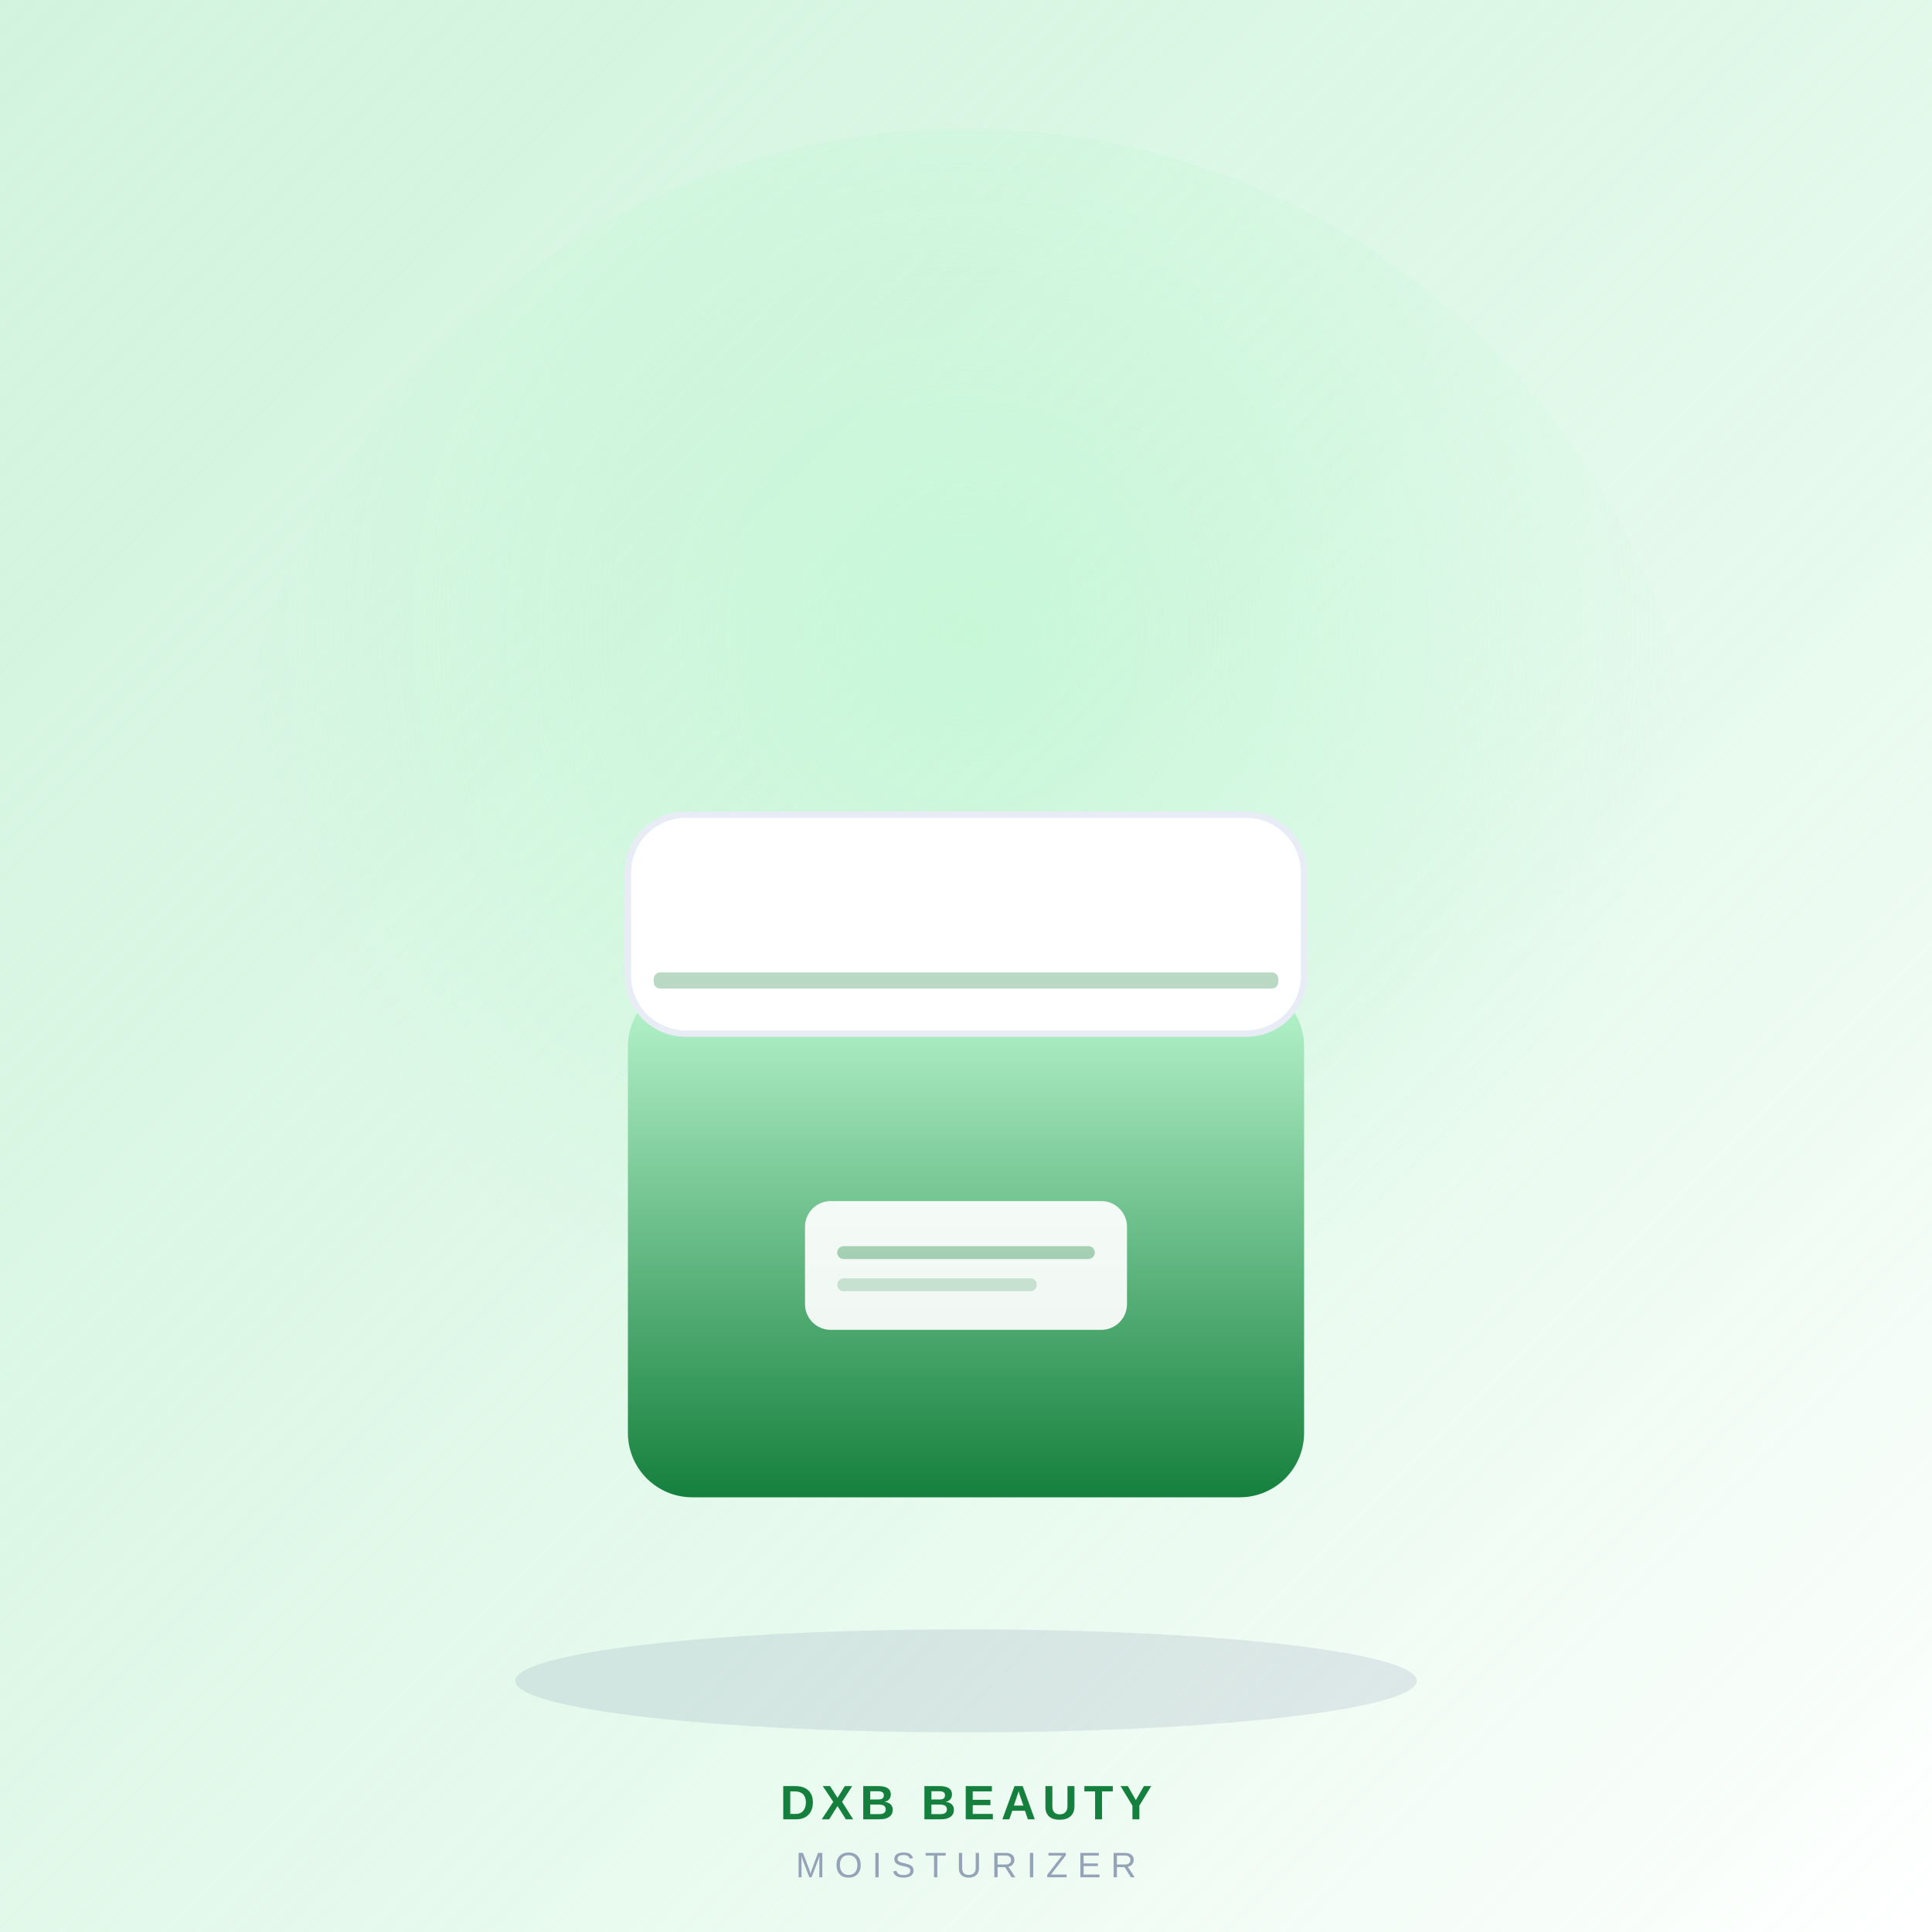
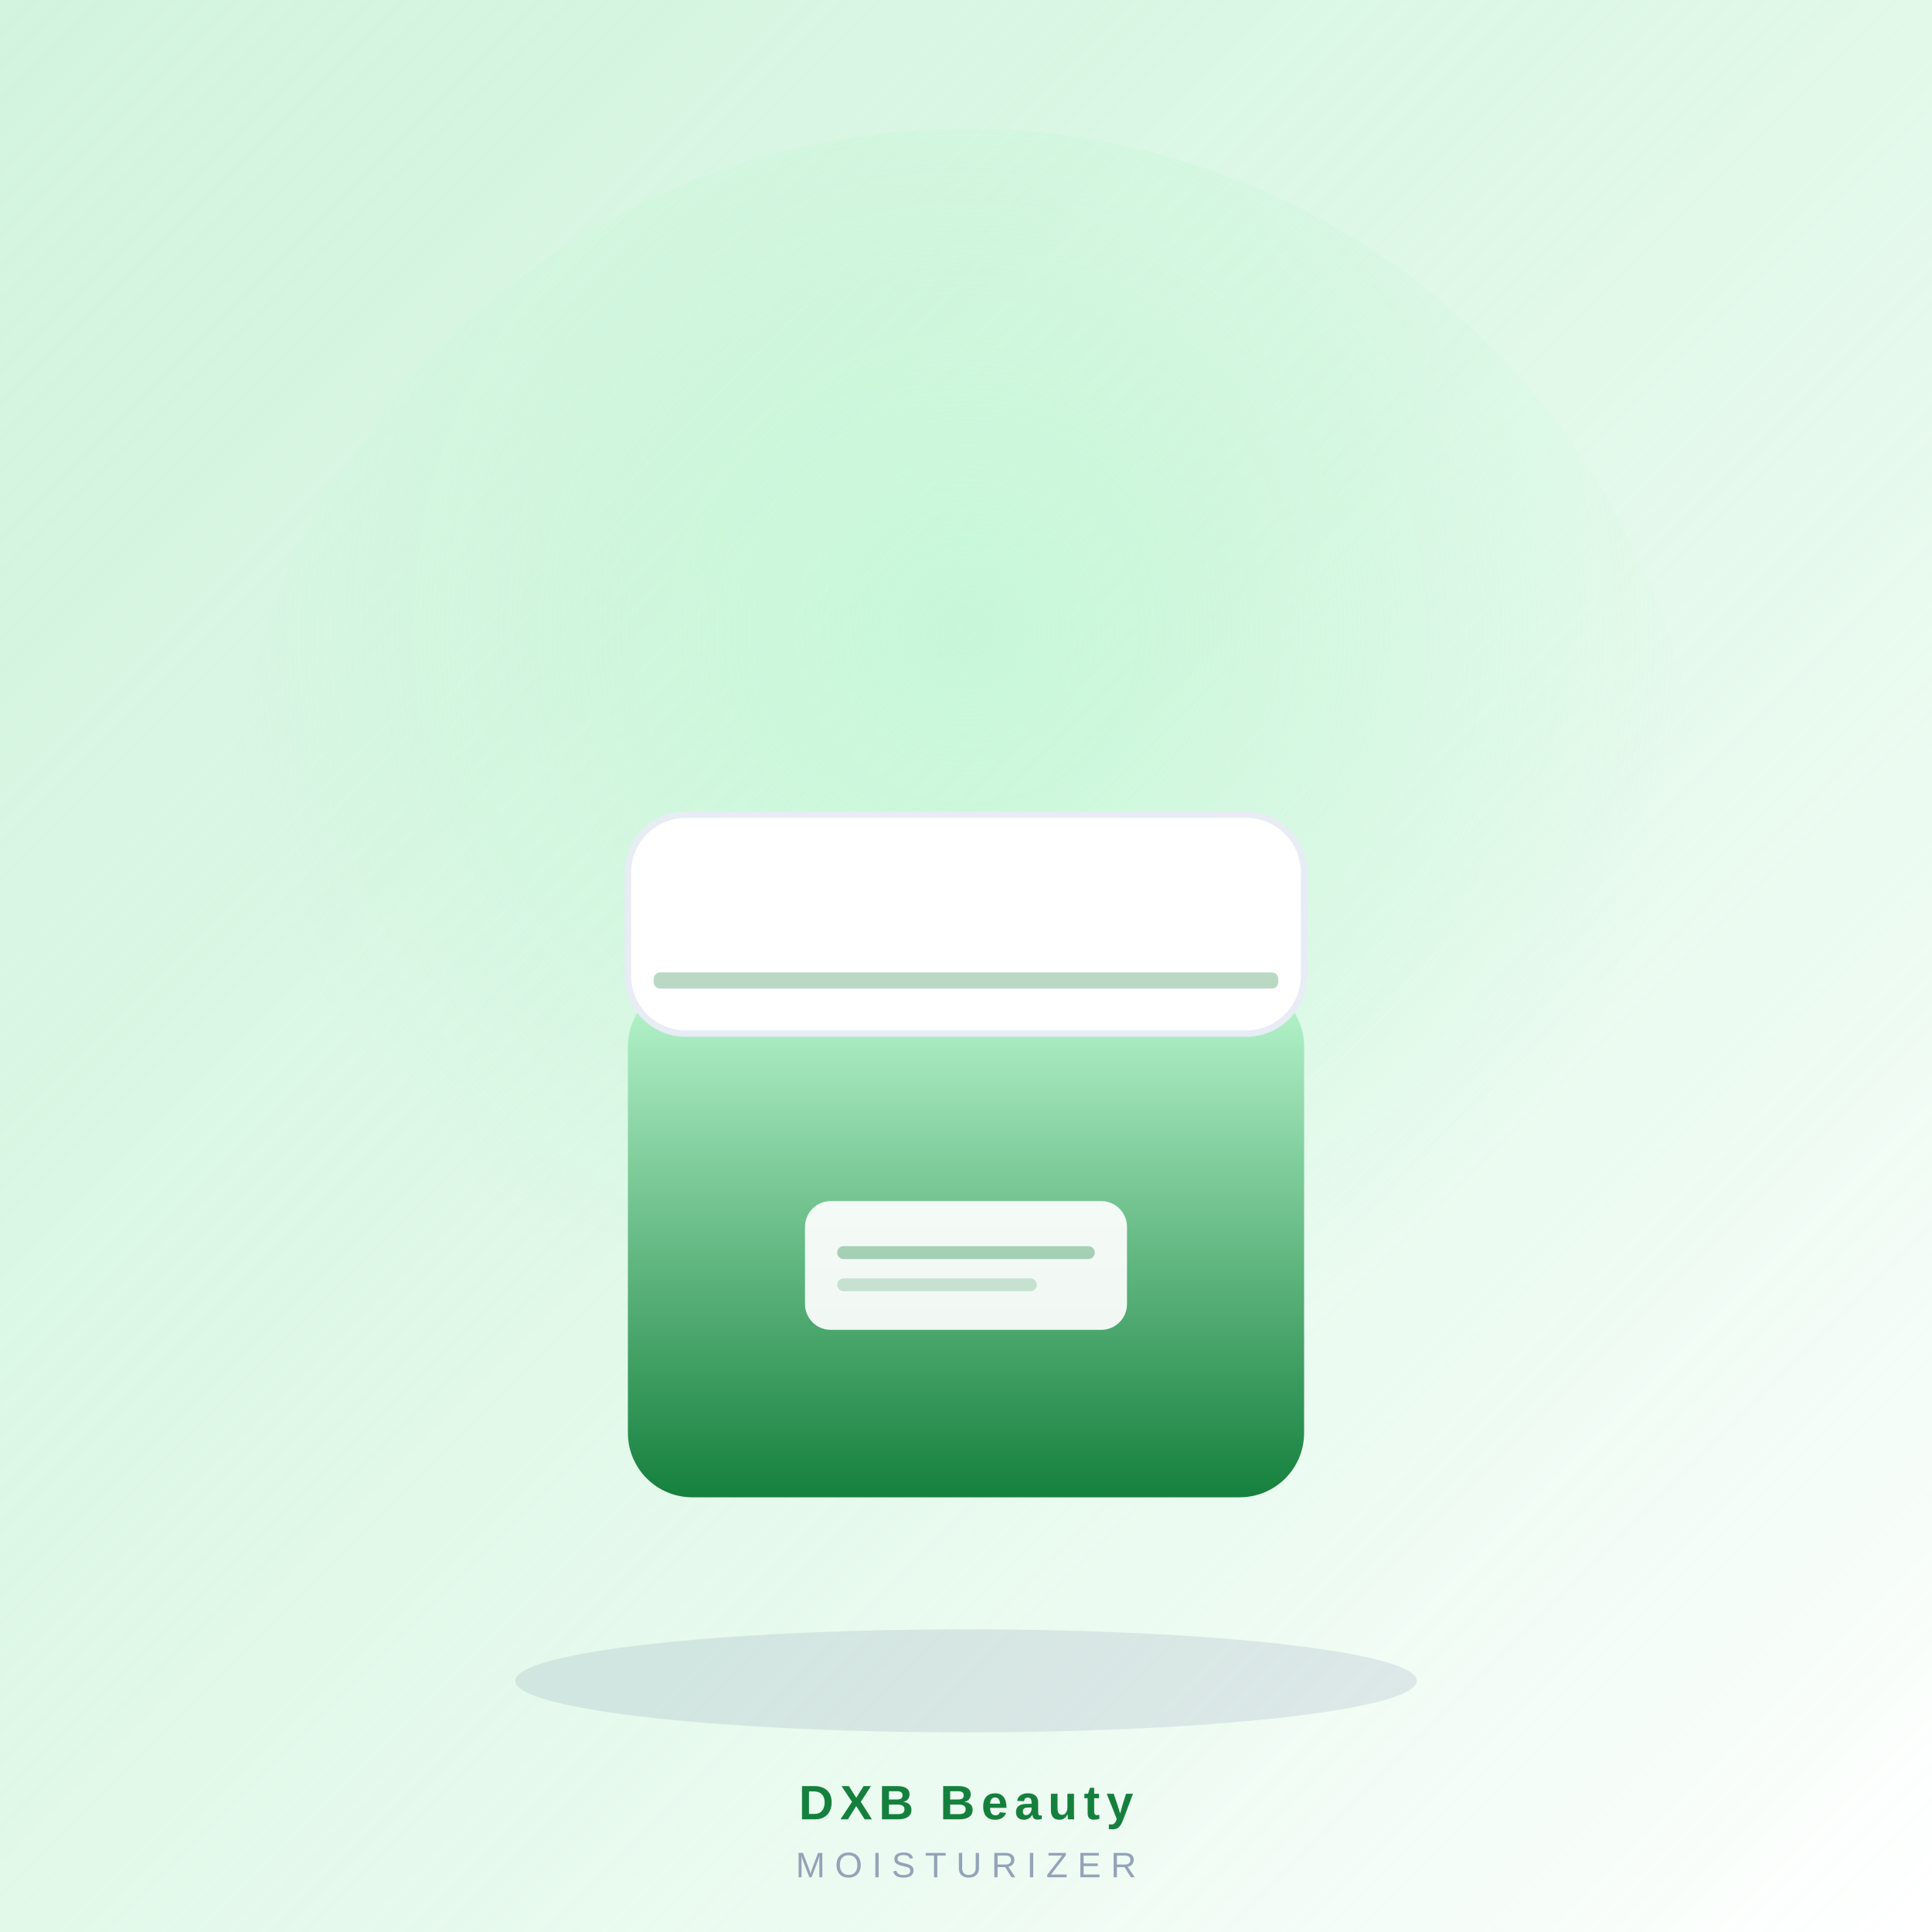
<svg xmlns="http://www.w3.org/2000/svg" width="600" height="600" viewBox="0 0 600 600">
  <defs>
    <linearGradient id="bg" x1="0" y1="0" x2="1" y2="1">
      <stop offset="0%" stop-color="#bbf7d0" stop-opacity="0.55" />
      <stop offset="100%" stop-color="#ffffff" />
    </linearGradient>
    <linearGradient id="body" x1="0" y1="0" x2="0" y2="1">
      <stop offset="0%" stop-color="#bbf7d0" />
      <stop offset="100%" stop-color="#15803d" />
    </linearGradient>
    <radialGradient id="spot" cx="50%" cy="34%" r="50%">
      <stop offset="0%" stop-color="#bbf7d0" stop-opacity="0.65" />
      <stop offset="100%" stop-color="#bbf7d0" stop-opacity="0" />
    </radialGradient>
  </defs>
  <rect width="600" height="600" fill="url(#bg)" />
  <ellipse cx="300" cy="270" rx="230" ry="230" fill="url(#spot)" />
  <ellipse cx="300" cy="522" rx="140" ry="16" fill="#0f2064" opacity="0.09" />
  <rect x="195" y="305" width="210" height="160" rx="20" fill="url(#body)" />
  <rect x="195" y="253" width="210" height="68" rx="18" fill="#ffffff" stroke="#e7ecf5" stroke-width="2" />
  <rect x="203" y="302" width="194" height="5" rx="2" fill="#15803d" opacity="0.3" />
  <rect x="250" y="373" width="100" height="40" rx="8" fill="#ffffff" opacity="0.92" />
  <rect x="260" y="387" width="80" height="4" rx="2" fill="#15803d" opacity="0.35" />
  <rect x="260" y="397" width="62" height="4" rx="2" fill="#15803d" opacity="0.2" />
-   <text x="300" y="565" text-anchor="middle" font-family="Arial, sans-serif" font-size="15" font-weight="700" letter-spacing="2" fill="#15803d">DXB BEAUTY</text>
+   <text x="300" y="565" text-anchor="middle" font-family="Arial, sans-serif" font-size="15" font-weight="700" letter-spacing="2" fill="#15803d">DXB Beauty</text>
  <text x="300" y="583" text-anchor="middle" font-family="Arial, sans-serif" font-size="11" letter-spacing="3" fill="#94a3b8">MOISTURIZER</text>
</svg>
